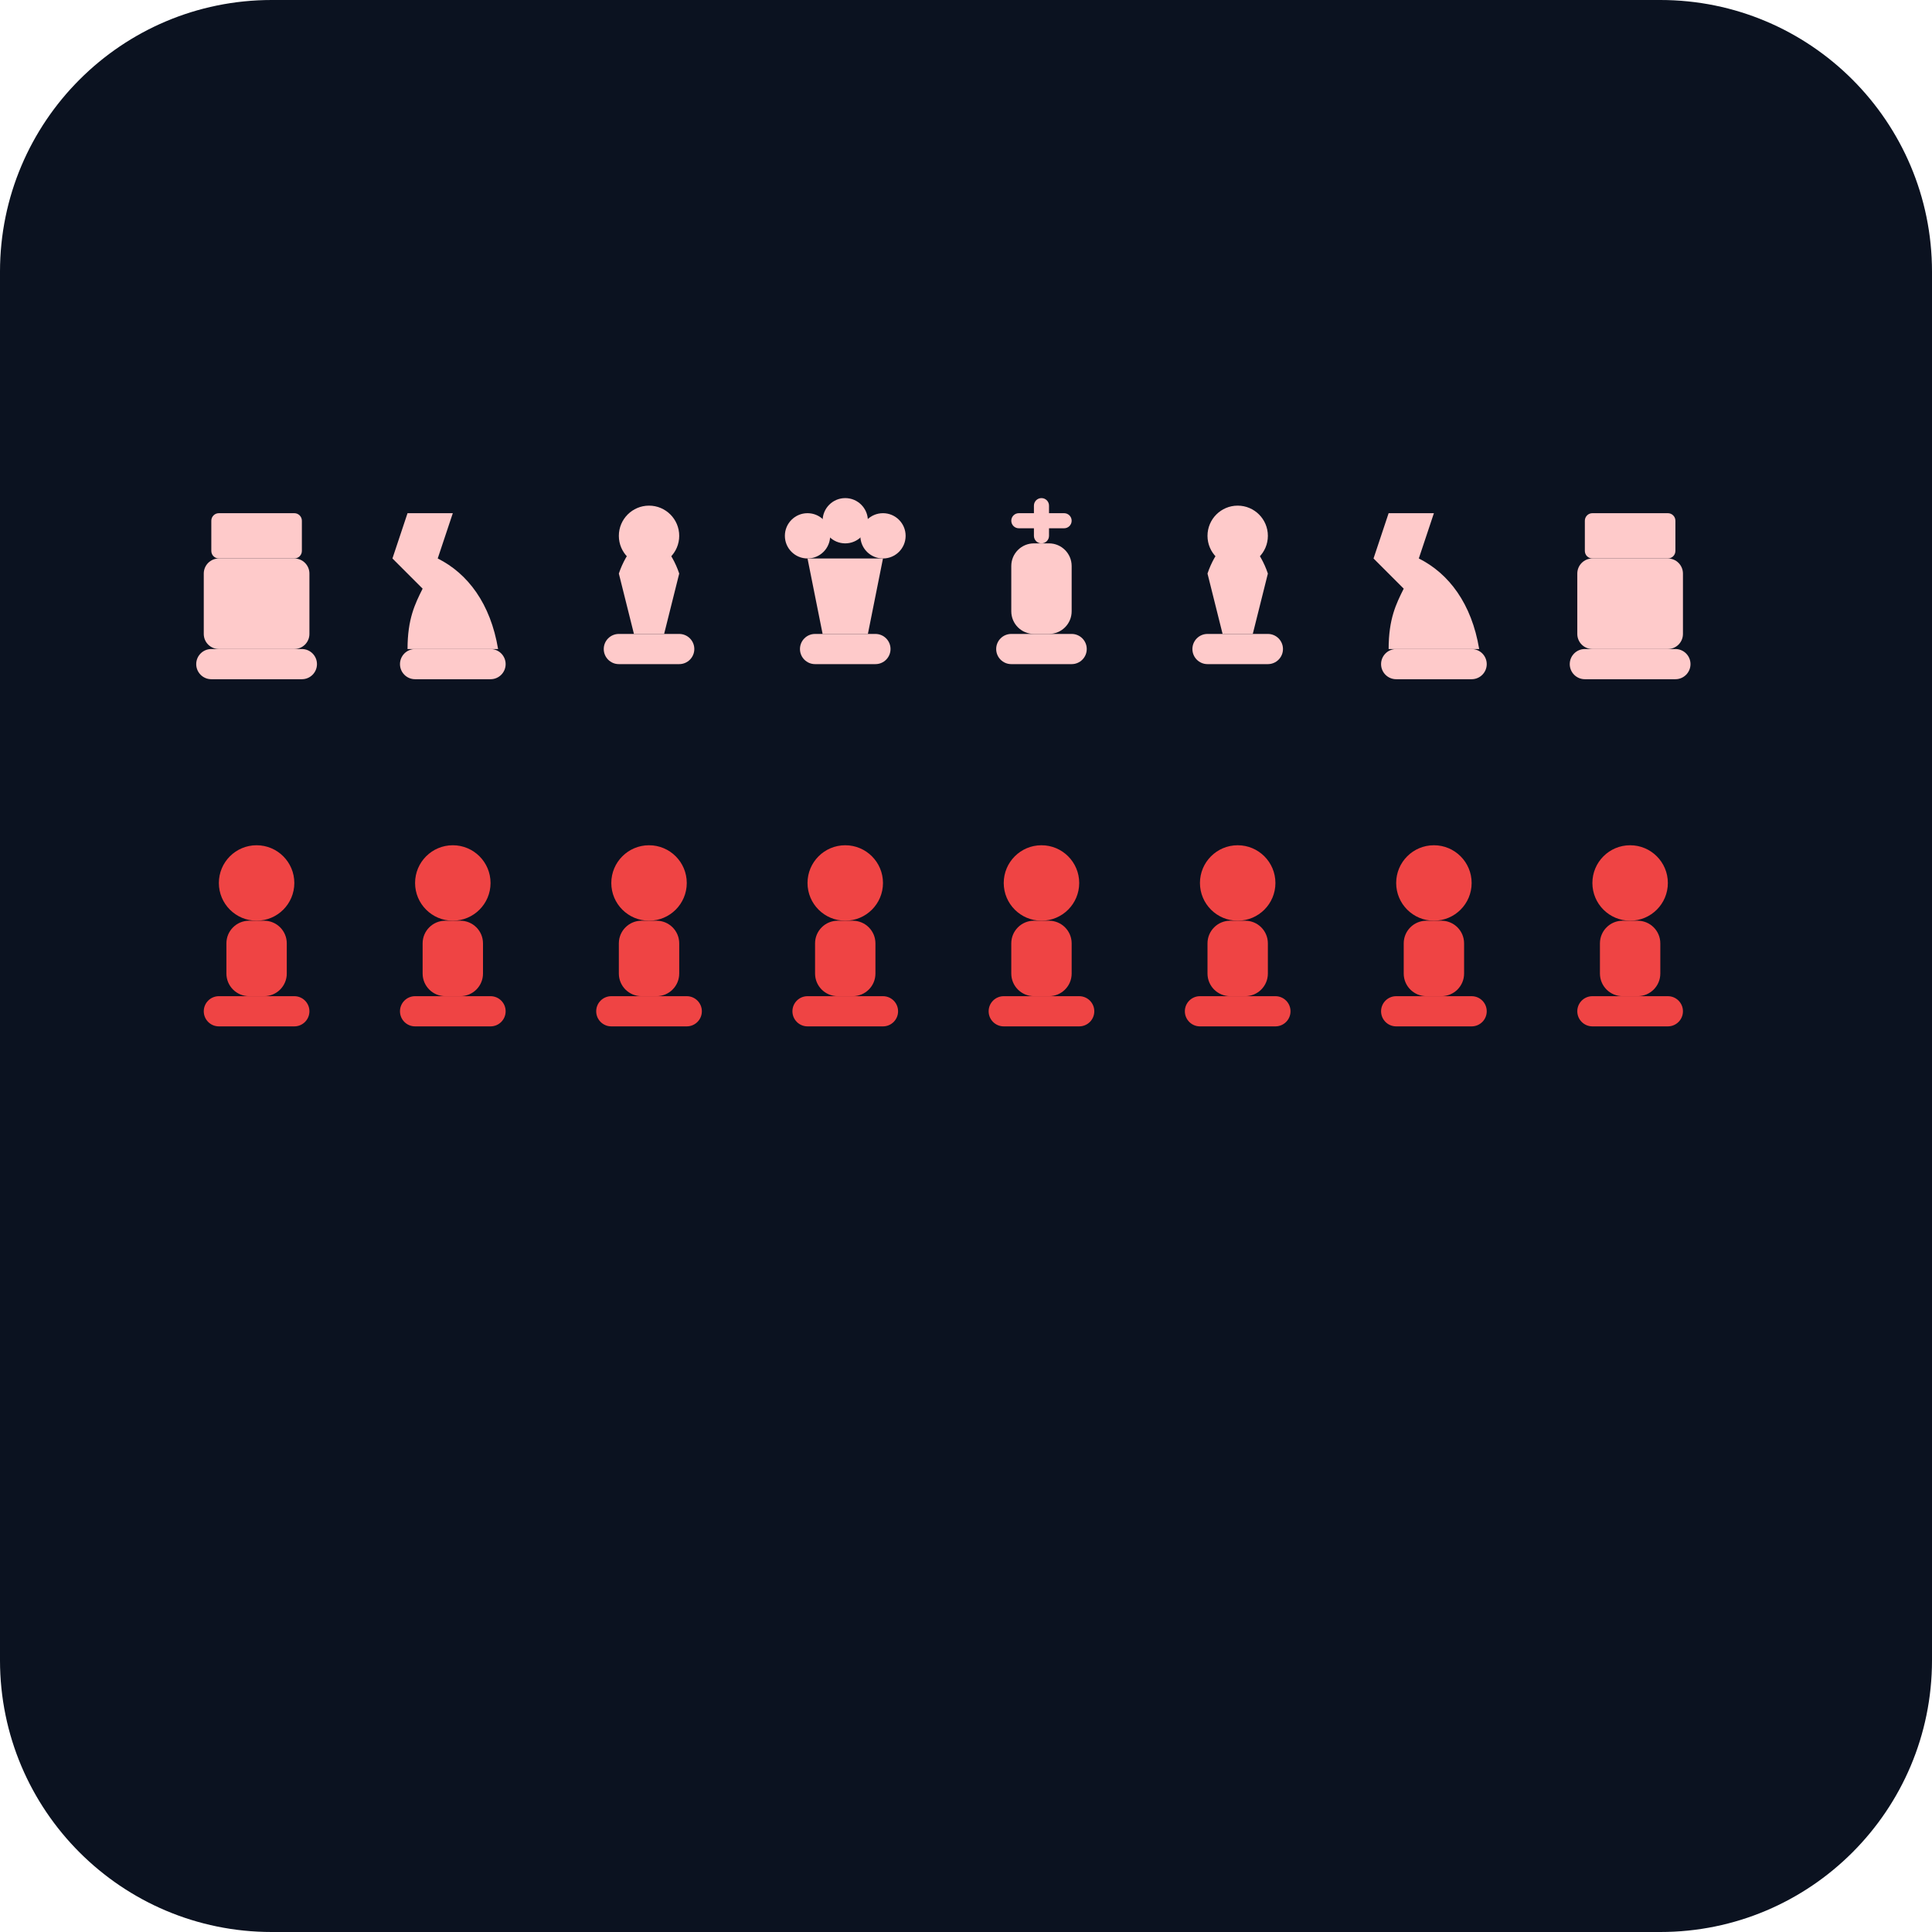
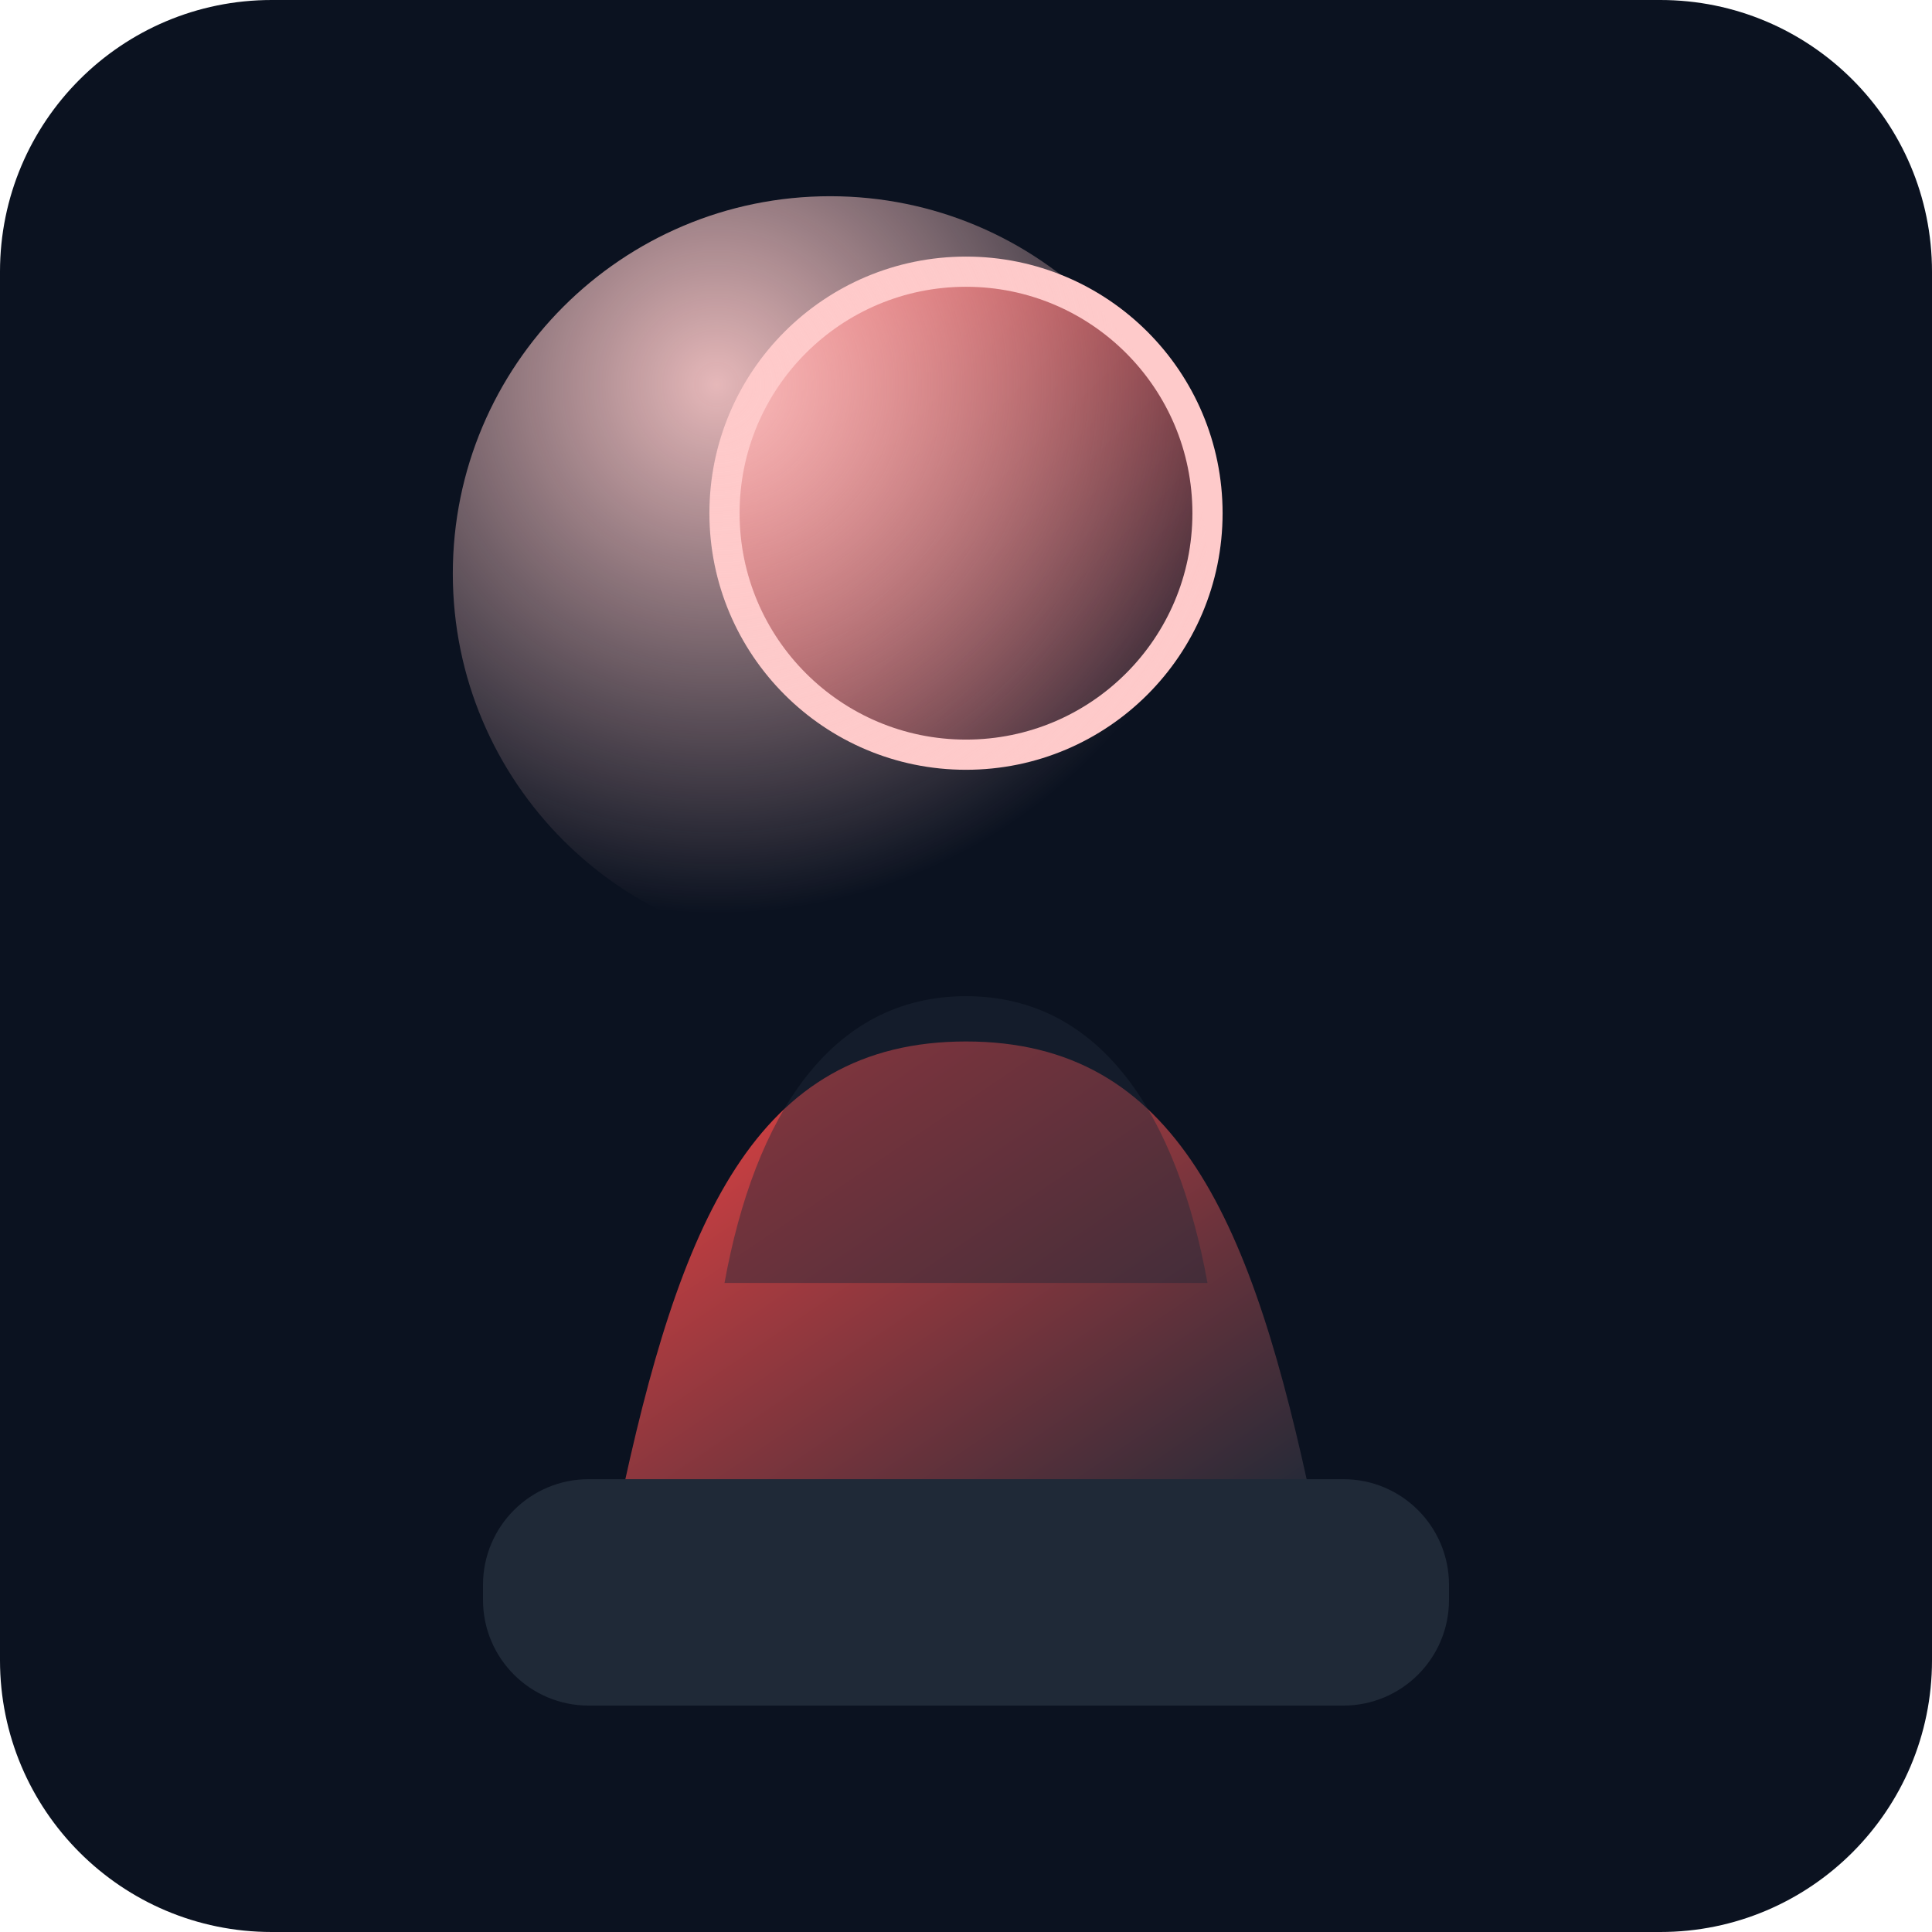
<svg xmlns="http://www.w3.org/2000/svg" width="256" height="256" viewBox="0 0 256 256">
+   <defs>
+     <radialGradient id="shine" cx="35%" cy="25%" r="70%">
+       <stop offset="0%" stop-color="#fecaca" stop-opacity="0.9" />
+       <stop offset="100%" stop-color="#fecaca" stop-opacity="0" />
+     </radialGradient>
+     <linearGradient id="body" x1="0" y1="0" x2="1" y2="1">
+       <stop offset="0%" stop-color="#ef4444" />
+       <stop offset="100%" stop-color="#1f2937" />
+     </linearGradient>
+   </defs>
  <rect width="256" height="256" rx="36" fill="#0b1220" />
-   <g>
-     <g transform="translate(24 64)">
-       <rect x="4" y="4" width="12" height="6" rx="1" fill="#fecaca" />
-       <rect x="3" y="10" width="14" height="12" rx="2" fill="#fecaca" />
-       <rect x="2" y="22" width="16" height="4" rx="2" fill="#fecaca" />
-     </g>
-     <g transform="translate(50 64)">
-       <path d="M4 22h12c-1-6-4-10-8-12l2-6h-6l-2 6 4 4c-1 2-2 4-2 8z" fill="#fecaca" />
-       <rect x="3" y="22" width="14" height="4" rx="2" fill="#fecaca" />
-     </g>
-     <g transform="translate(76 64)">
-       <circle cx="10" cy="7" r="4" fill="#fecaca" />
-       <path d="M6 12c1-3 3-5 4-5s3 2 4 5l-2 8h-4l-2-8z" fill="#fecaca" />
-       <rect x="4" y="20" width="12" height="4" rx="2" fill="#fecaca" />
-     </g>
-     <g transform="translate(102 64)">
-       <circle cx="5" cy="7" r="3" fill="#fecaca" />
-       <circle cx="10" cy="5" r="3" fill="#fecaca" />
-       <circle cx="15" cy="7" r="3" fill="#fecaca" />
-       <path d="M5 10h10l-2 10h-6l-2-10z" fill="#fecaca" />
-       <rect x="4" y="20" width="12" height="4" rx="2" fill="#fecaca" />
-     </g>
-     <g transform="translate(128 64)">
-       <rect x="9" y="2" width="2" height="6" rx="1" fill="#fecaca" />
-       <rect x="6" y="4" width="8" height="2" rx="1" fill="#fecaca" />
-       <rect x="6" y="8" width="8" height="12" rx="3" fill="#fecaca" />
-       <rect x="4" y="20" width="12" height="4" rx="2" fill="#fecaca" />
-     </g>
-     <g transform="translate(154 64)">
-       <circle cx="10" cy="7" r="4" fill="#fecaca" />
-       <path d="M6 12c1-3 3-5 4-5s3 2 4 5l-2 8h-4l-2-8z" fill="#fecaca" />
-       <rect x="4" y="20" width="12" height="4" rx="2" fill="#fecaca" />
-     </g>
-     <g transform="translate(180 64)">
-       <path d="M4 22h12c-1-6-4-10-8-12l2-6h-6l-2 6 4 4c-1 2-2 4-2 8z" fill="#fecaca" />
-       <rect x="3" y="22" width="14" height="4" rx="2" fill="#fecaca" />
-     </g>
-     <g transform="translate(206 64)">
-       <rect x="4" y="4" width="12" height="6" rx="1" fill="#fecaca" />
-       <rect x="3" y="10" width="14" height="12" rx="2" fill="#fecaca" />
-       <rect x="2" y="22" width="16" height="4" rx="2" fill="#fecaca" />
-     </g>
-     <g transform="translate(24 110)">
-       <circle cx="10" cy="7" r="5" fill="#ef4444" />
-       <rect x="6" y="12" width="8" height="10" rx="3" fill="#ef4444" />
-       <rect x="3" y="22" width="14" height="4" rx="2" fill="#ef4444" />
-     </g>
-     <g transform="translate(50 110)">
-       <circle cx="10" cy="7" r="5" fill="#ef4444" />
-       <rect x="6" y="12" width="8" height="10" rx="3" fill="#ef4444" />
-       <rect x="3" y="22" width="14" height="4" rx="2" fill="#ef4444" />
-     </g>
-     <g transform="translate(76 110)">
-       <circle cx="10" cy="7" r="5" fill="#ef4444" />
-       <rect x="6" y="12" width="8" height="10" rx="3" fill="#ef4444" />
-       <rect x="3" y="22" width="14" height="4" rx="2" fill="#ef4444" />
-     </g>
-     <g transform="translate(102 110)">
-       <circle cx="10" cy="7" r="5" fill="#ef4444" />
-       <rect x="6" y="12" width="8" height="10" rx="3" fill="#ef4444" />
-       <rect x="3" y="22" width="14" height="4" rx="2" fill="#ef4444" />
-     </g>
-     <g transform="translate(128 110)">
-       <circle cx="10" cy="7" r="5" fill="#ef4444" />
-       <rect x="6" y="12" width="8" height="10" rx="3" fill="#ef4444" />
-       <rect x="3" y="22" width="14" height="4" rx="2" fill="#ef4444" />
-     </g>
-     <g transform="translate(154 110)">
-       <circle cx="10" cy="7" r="5" fill="#ef4444" />
-       <rect x="6" y="12" width="8" height="10" rx="3" fill="#ef4444" />
-       <rect x="3" y="22" width="14" height="4" rx="2" fill="#ef4444" />
-     </g>
-     <g transform="translate(180 110)">
-       <circle cx="10" cy="7" r="5" fill="#ef4444" />
-       <rect x="6" y="12" width="8" height="10" rx="3" fill="#ef4444" />
-       <rect x="3" y="22" width="14" height="4" rx="2" fill="#ef4444" />
-     </g>
-     <g transform="translate(206 110)">
-       <circle cx="10" cy="7" r="5" fill="#ef4444" />
-       <rect x="6" y="12" width="8" height="10" rx="3" fill="#ef4444" />
-       <rect x="3" y="22" width="14" height="4" rx="2" fill="#ef4444" />
-     </g>
-   </g>
+   <circle cx="128" cy="68" r="32" fill="url(#body)" stroke="#fecaca" stroke-width="4" />
+   <path d="M82 200c8-38 18-62 46-62s38 24 46 62" fill="url(#body)" />
+   <path d="M96 170c4-22 14-38 32-38s28 16 32 38" fill="#1f2937" opacity="0.45" />
+   <rect x="64" y="196" width="128" height="30" rx="14" fill="#1f2937" />
+   <circle cx="110" cy="76" r="50" fill="url(#shine)" />
</svg>
